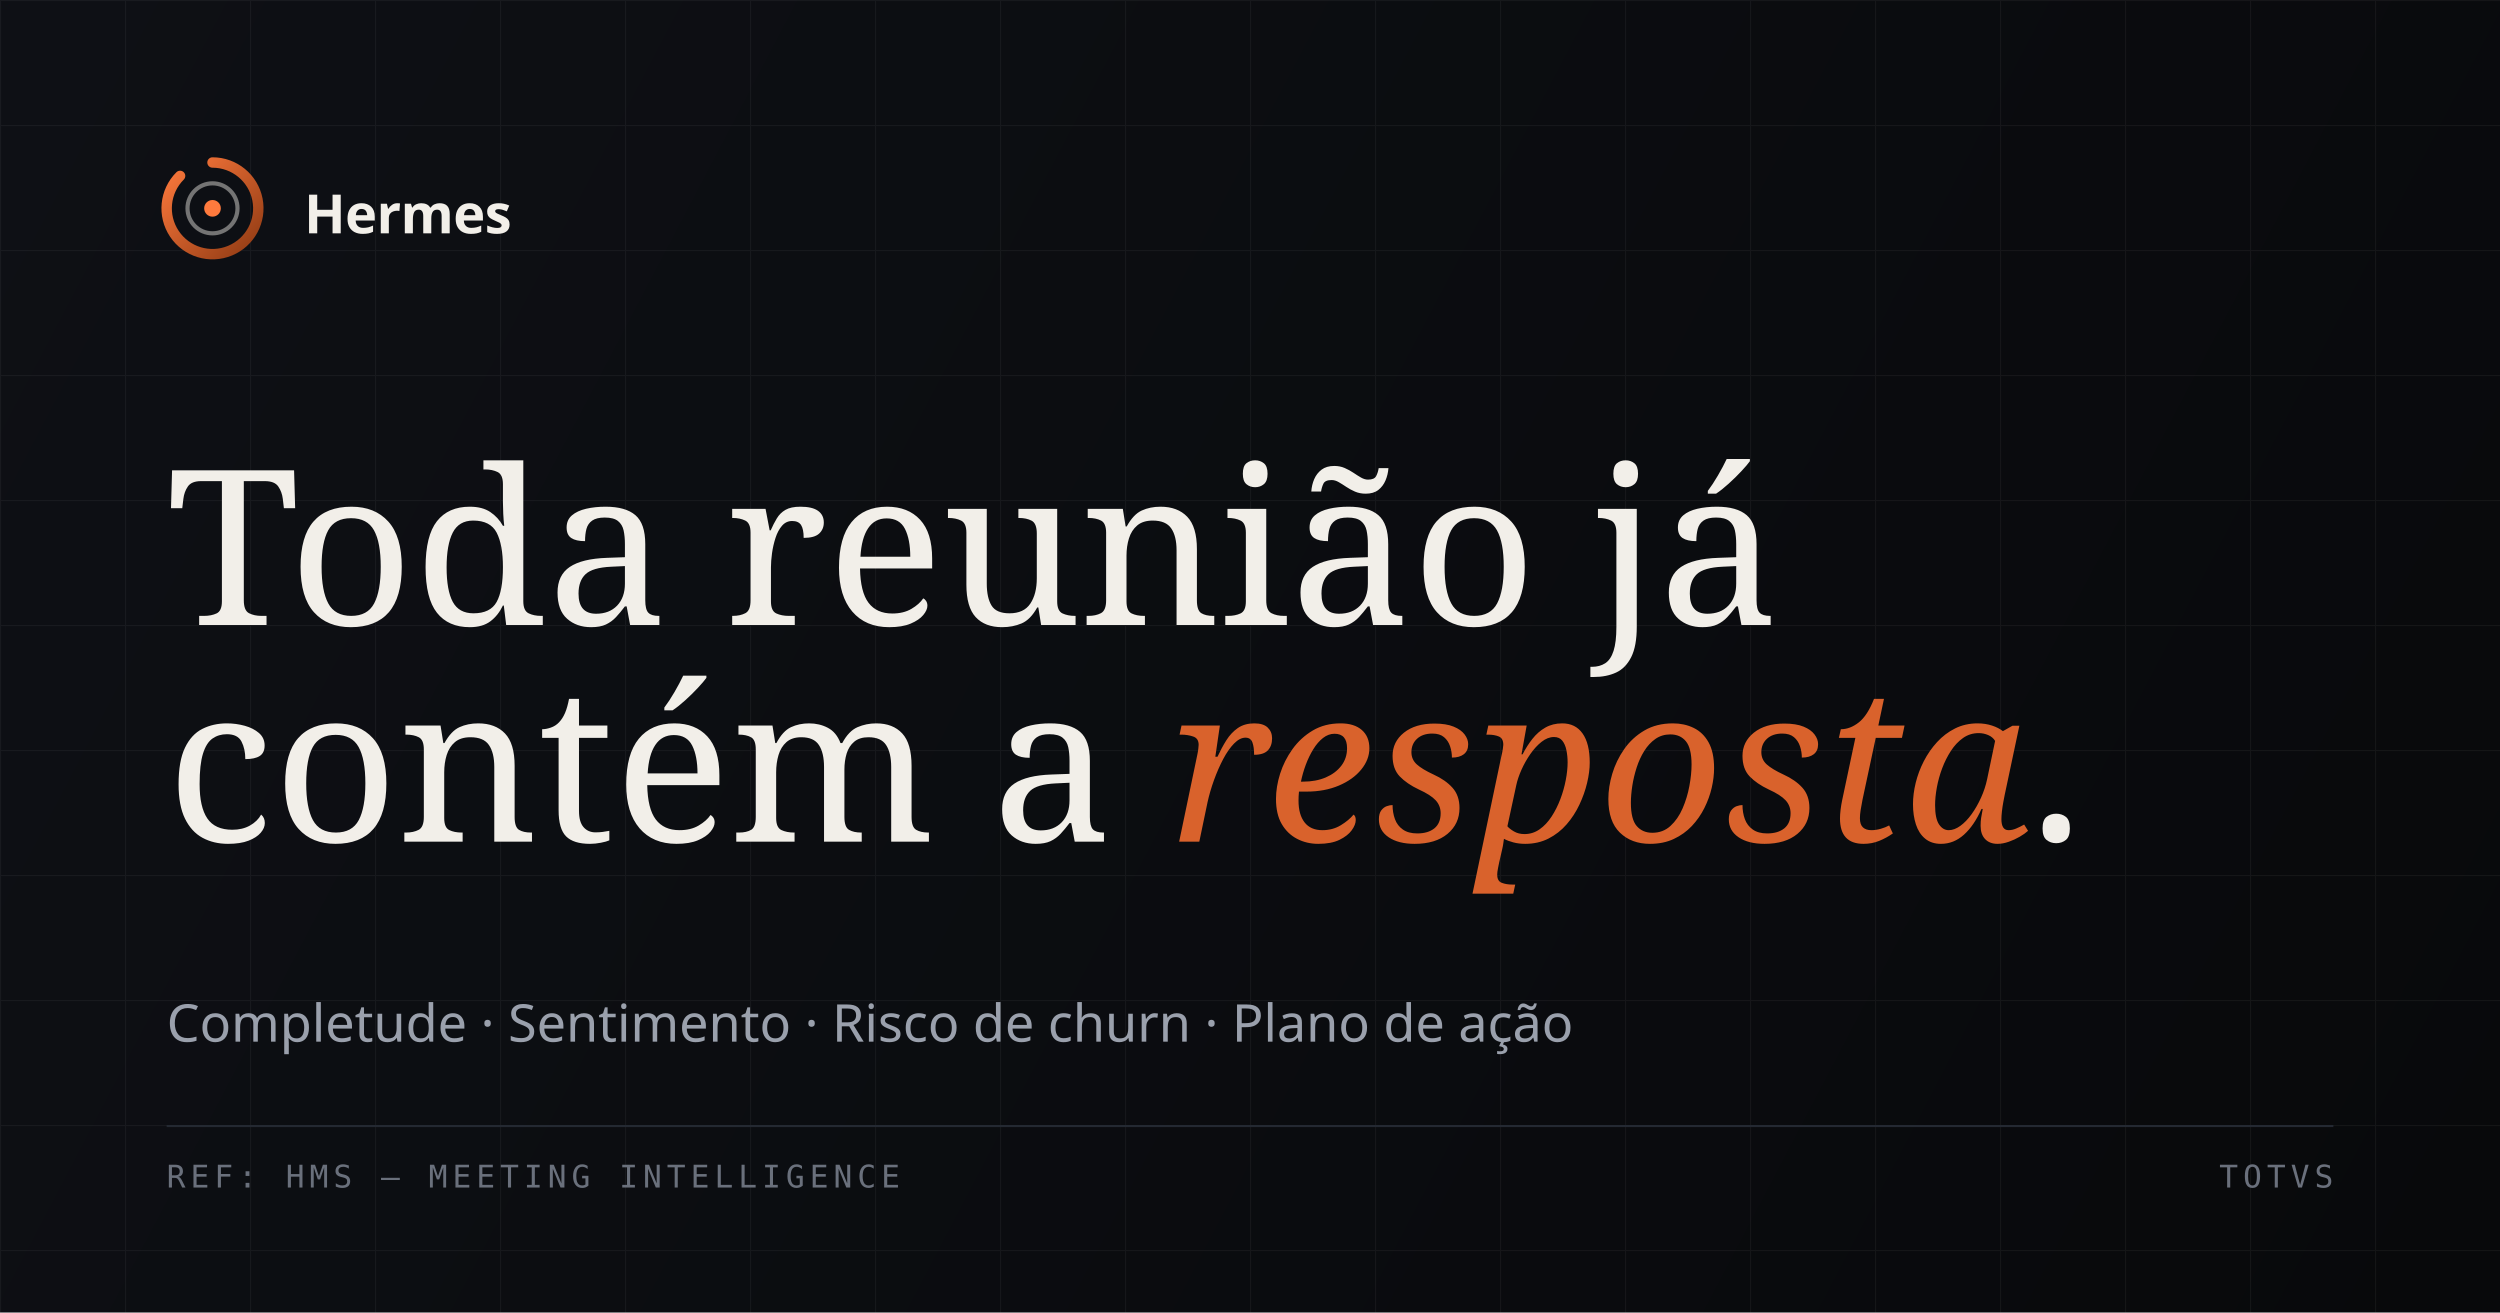
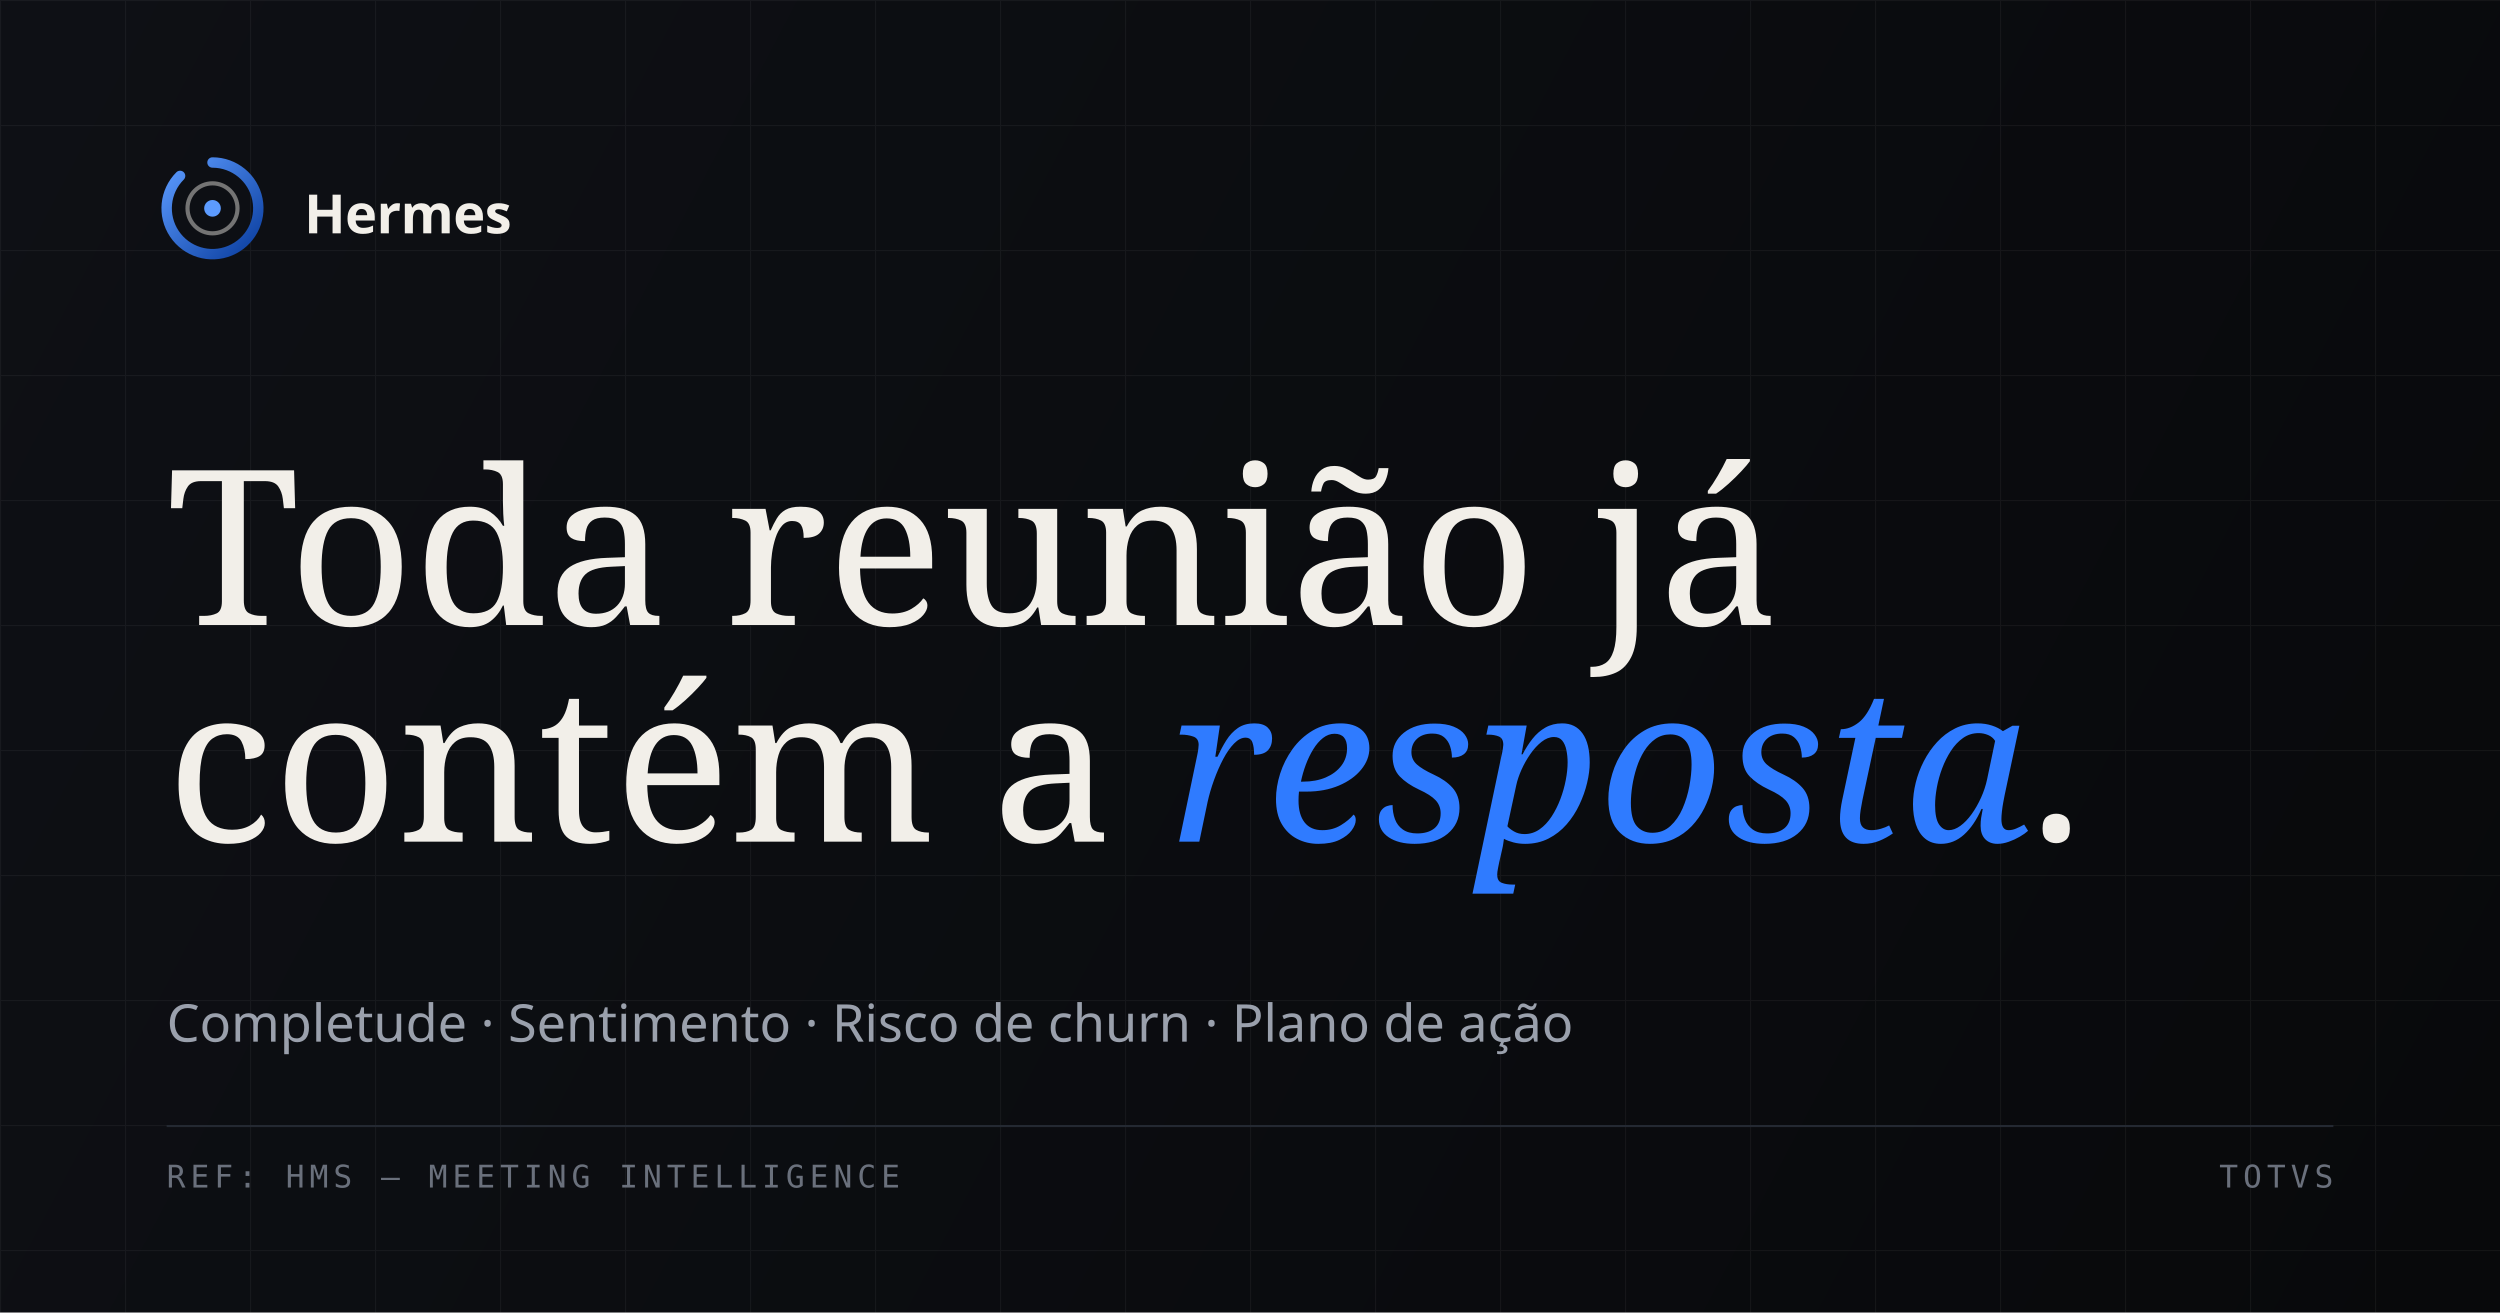
<svg xmlns="http://www.w3.org/2000/svg" viewBox="0 0 1200 630" fill="none">
  <defs>
    <linearGradient id="bg" x1="0" y1="0" x2="1200" y2="630" gradientUnits="userSpaceOnUse">
      <stop offset="0" stop-color="#0e1015" />
      <stop offset="1" stop-color="#08090b" />
    </linearGradient>
    <radialGradient id="glow" cx="0" cy="0" r="1" gradientTransform="translate(920 470) rotate(-135) scale(520)">
-       <stop offset="0" stop-color="#d9622c" stop-opacity=".55" />
-       <stop offset="1" stop-color="#d9622c" stop-opacity="0" />
+       <stop offset="0" stop-color="#2f7bff" stop-opacity=".55" />
+       <stop offset="1" stop-color="#2f7bff" stop-opacity="0" />
    </radialGradient>
    <linearGradient id="e" x1="0" y1="0" x2="1" y2="1">
-       <stop offset="0" stop-color="#ff7a3d" />
-       <stop offset="1" stop-color="#8f3a13" />
+       <stop offset="0" stop-color="#5c9bff" />
+       <stop offset="1" stop-color="#0a3d9e" />
    </linearGradient>
    <pattern id="grid" width="60" height="60" patternUnits="userSpaceOnUse">
      <path d="M60 0H0V60" stroke="#ffffff" stroke-opacity=".05" fill="none" />
    </pattern>
  </defs>
  <rect width="1200" height="630" fill="url(#bg)" />
  <rect width="1200" height="630" fill="url(#grid)" />
  <rect width="1200" height="630" fill="url(#glow)" />
  <g transform="translate(80 78)">
    <path d="M22 0a22 22 0 1 1-15.56 6.44" stroke="url(#e)" stroke-width="5" stroke-linecap="round" fill="none" />
    <circle cx="22" cy="22" r="12" stroke="#f2efe9" stroke-width="2" opacity=".45" fill="none" />
-     <circle cx="22" cy="22" r="4" fill="#ff7a3d" />
+     <circle cx="22" cy="22" r="4" fill="#5c9bff" />
  </g>
  <text x="146" y="112" fill="#f2efe9" font-family="Inter Tight, system-ui, sans-serif" font-size="26" font-weight="600" letter-spacing="-0.01em">Hermes</text>
  <text x="80" y="300" fill="#f2efe9" font-family="Instrument Serif, Georgia, serif" font-size="104">Toda reunião já</text>
-   <text x="80" y="404" fill="#f2efe9" font-family="Instrument Serif, Georgia, serif" font-size="104">contém a <tspan font-style="italic" fill="#d9622c">resposta</tspan>.</text>
+   <text x="80" y="404" fill="#f2efe9" font-family="Instrument Serif, Georgia, serif" font-size="104">contém a <tspan font-style="italic" fill="#2f7bff">resposta</tspan>.</text>
  <text x="80" y="500" fill="#9aa0ac" font-family="Inter Tight, system-ui, sans-serif" font-size="25">
    Completude · Sentimento · Risco de churn · Plano de ação
  </text>
  <g font-family="JetBrains Mono, monospace" font-size="15" letter-spacing="2.4" fill="#6a707c">
    <text x="80" y="570">REF: HMS — MEETING INTELLIGENCE</text>
    <text x="1120" y="570" text-anchor="end">TOTVS</text>
  </g>
  <rect x="80" y="540" width="1040" height="1" fill="#242932" />
</svg>
